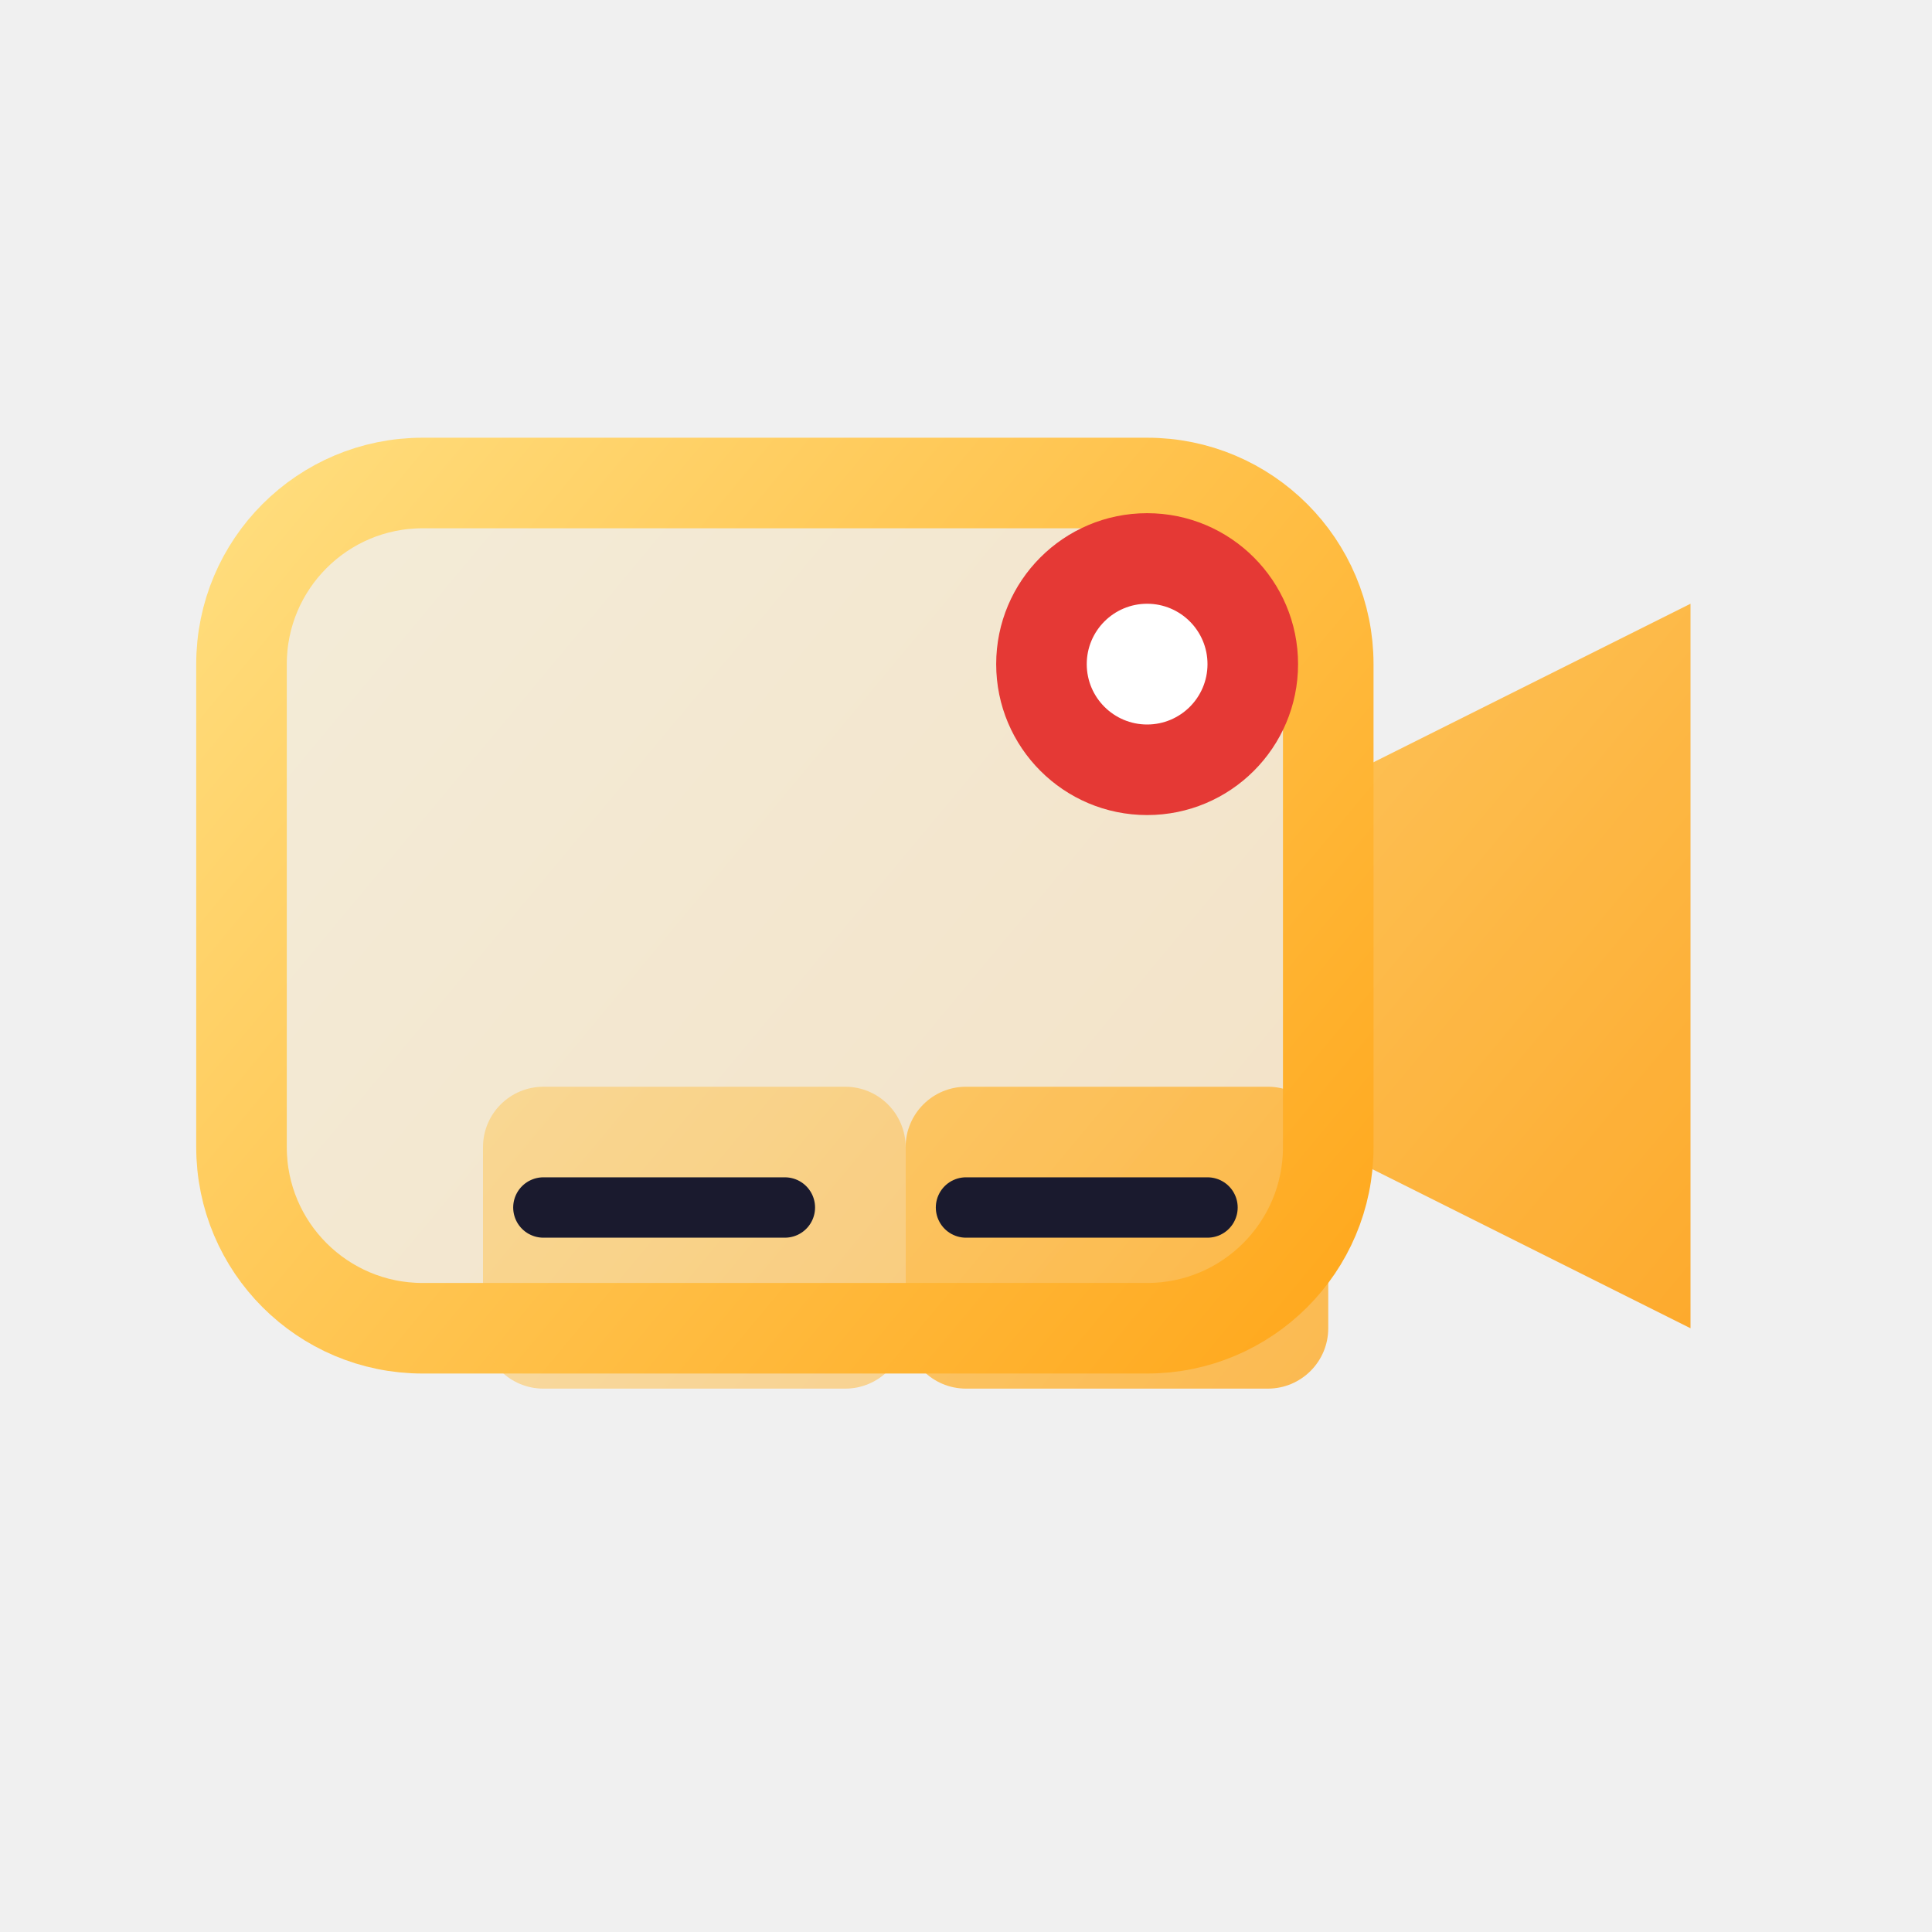
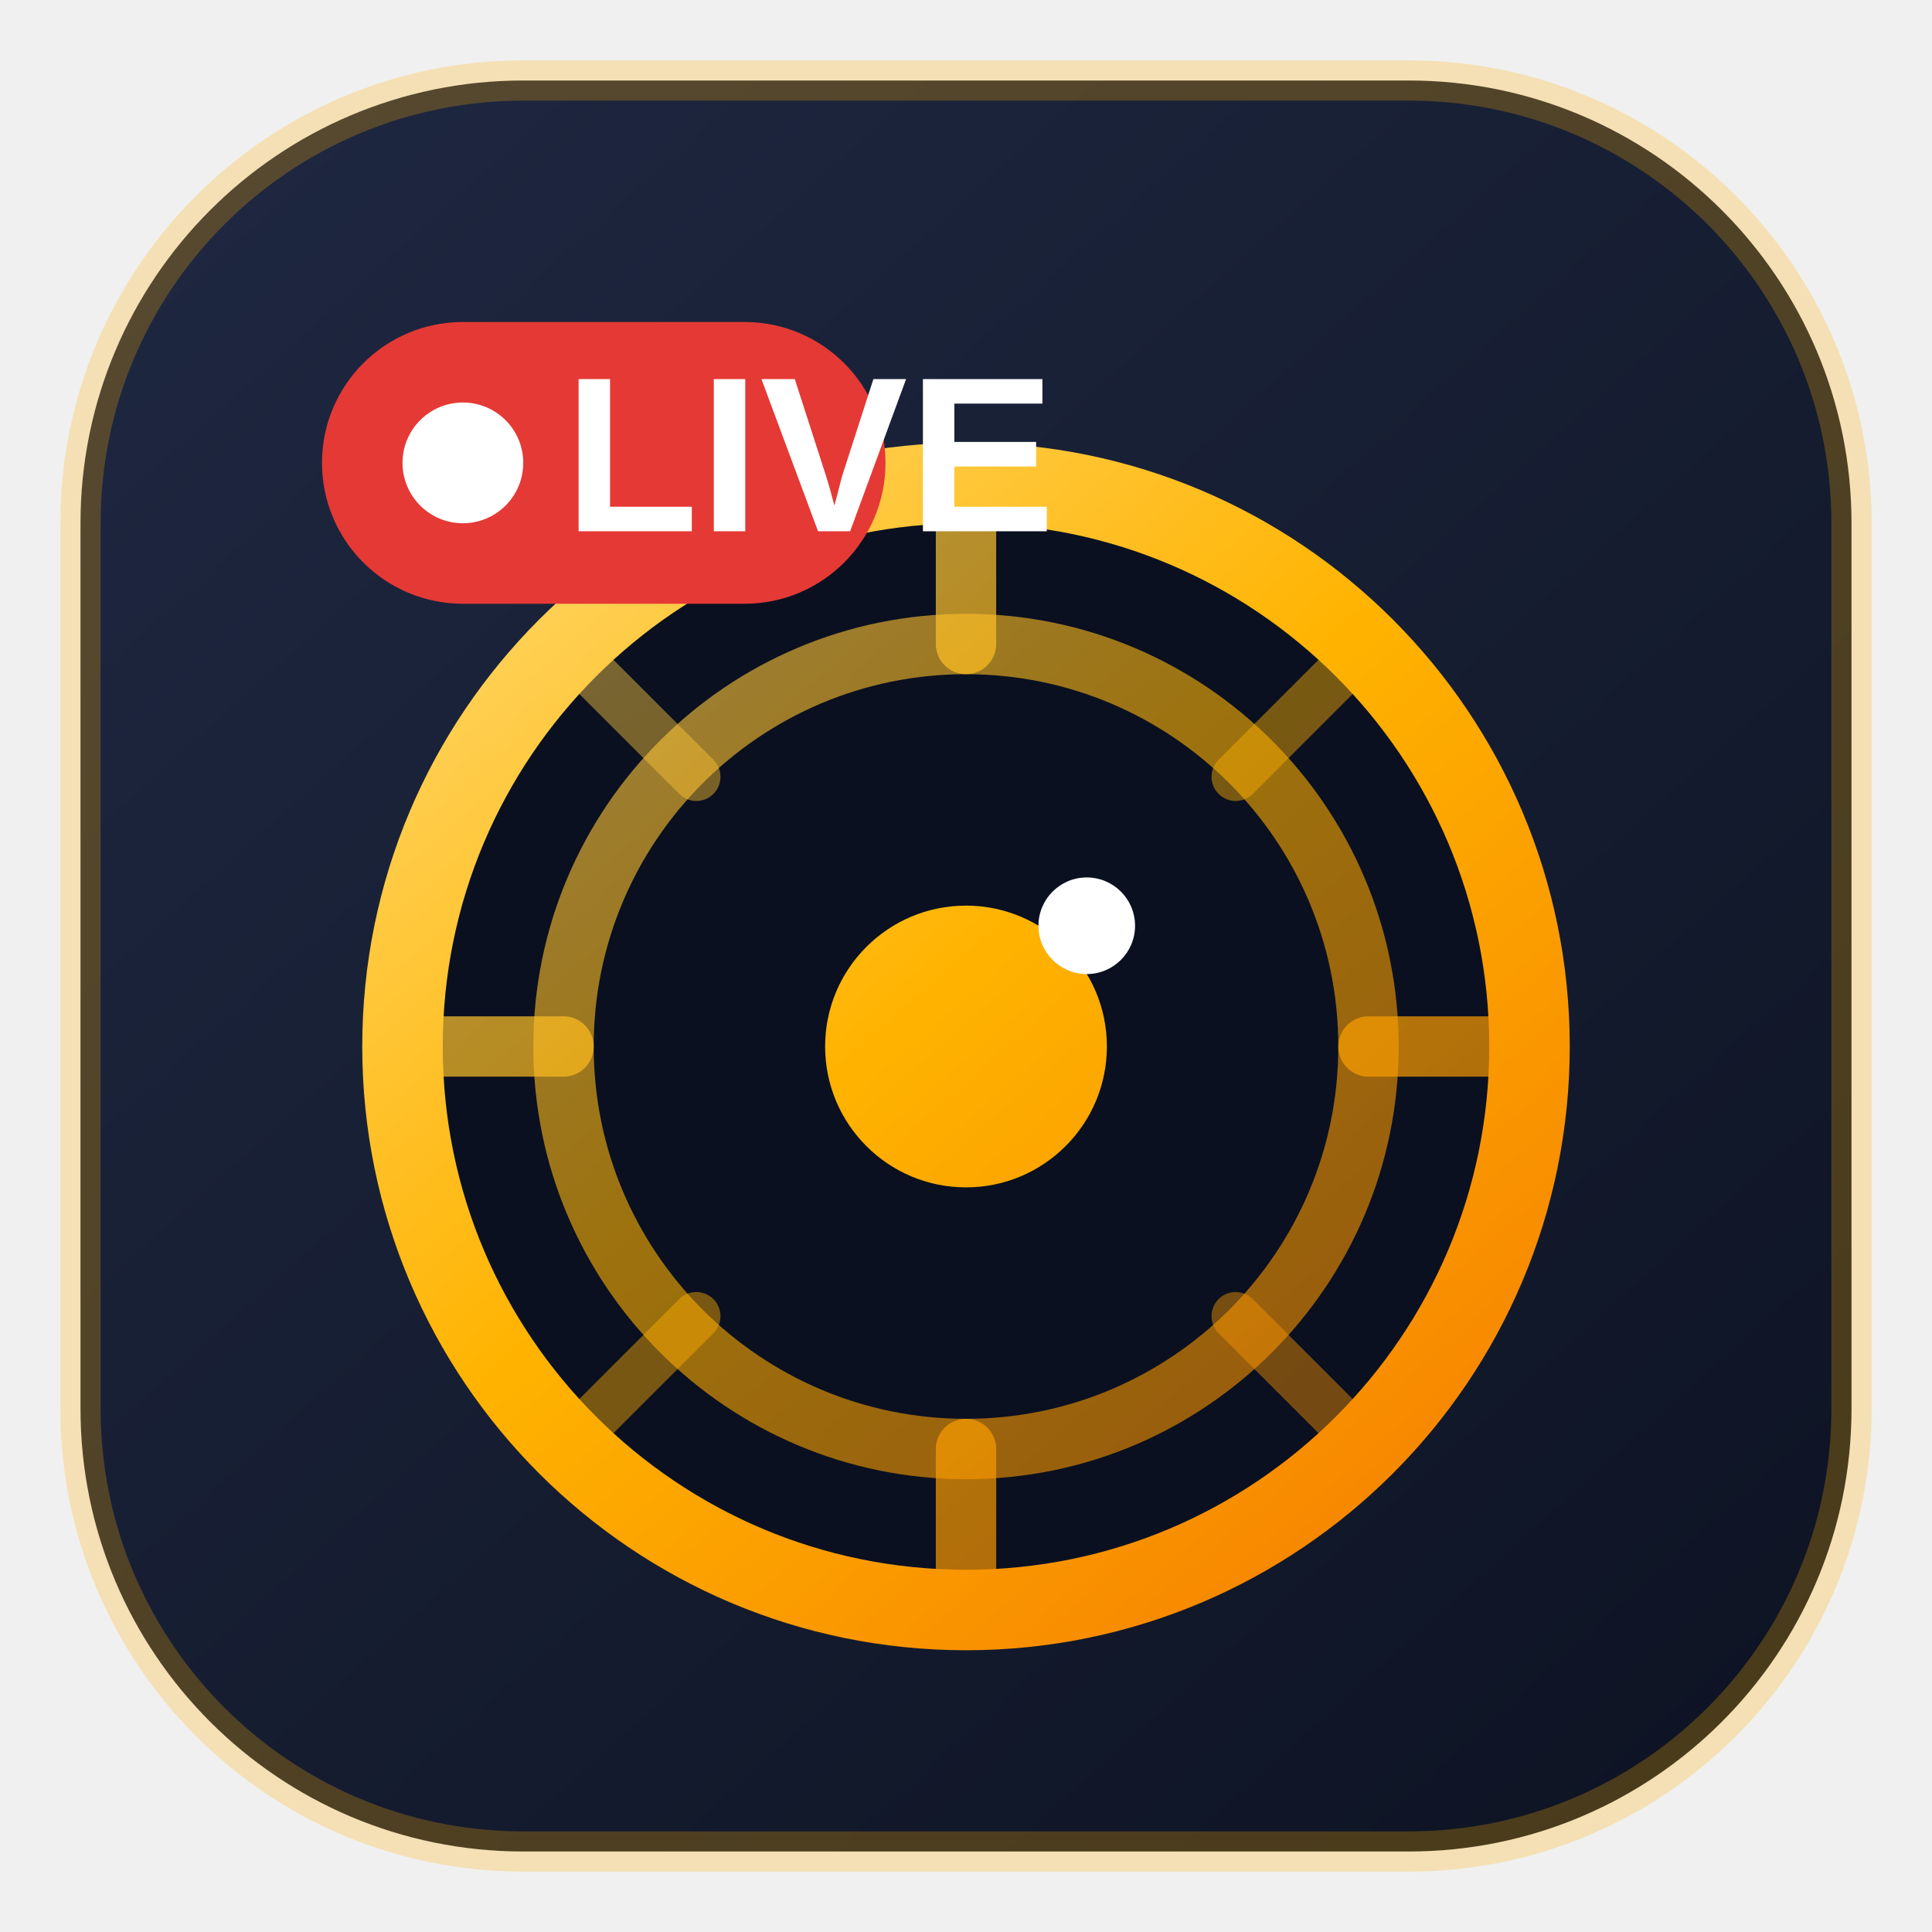
- <svg xmlns="http://www.w3.org/2000/svg" viewBox="0 0 32 32" fill="none" role="img" aria-hidden="true">
+ <svg xmlns="http://www.w3.org/2000/svg" viewBox="0 0 48 48" fill="none" role="img" aria-hidden="true">
  <defs>
-     <linearGradient id="live-g" x1="4" y1="6" x2="28" y2="26" gradientUnits="userSpaceOnUse">
+     <linearGradient id="live-bg" x1="6" y1="4" x2="42" y2="44" gradientUnits="userSpaceOnUse">
+       <stop stop-color="#1E2740" />
+       <stop offset="1" stop-color="#0E1424" />
+     </linearGradient>
+     <linearGradient id="live-gold" x1="10" y1="8" x2="38" y2="40" gradientUnits="userSpaceOnUse">
      <stop stop-color="#FFE082" />
-       <stop offset="1" stop-color="#FF9800" />
+       <stop offset="0.5" stop-color="#FFB300" />
+       <stop offset="1" stop-color="#F57C00" />
    </linearGradient>
  </defs>
-   <rect x="4" y="8" width="18" height="14" rx="3" fill="url(#live-g)" opacity="0.2" />
-   <rect x="4" y="8" width="18" height="14" rx="3" stroke="url(#live-g)" stroke-width="1.5" />
-   <path d="M22 13l6-3v12l-6-3v-6z" fill="url(#live-g)" opacity="0.85" />
-   <circle cx="19" cy="11" r="2.5" fill="#E53935" />
-   <circle cx="19" cy="11" r="1" fill="#fff" />
-   <rect x="8" y="18" width="7" height="5" rx="1" fill="url(#live-g)" opacity="0.5" />
-   <rect x="15" y="18" width="7" height="5" rx="1" fill="url(#live-g)" opacity="0.75" />
-   <path d="M9 20h4M16 20h4" stroke="#1a1a2e" stroke-width="1" stroke-linecap="round" />
+   <rect x="2" y="2" width="44" height="44" rx="11" fill="url(#live-bg)" />
+   <rect x="2" y="2" width="44" height="44" rx="11" stroke="#FFB300" stroke-opacity="0.25" stroke-width="1" />
+   <circle cx="24" cy="26" r="14" fill="#0A1020" stroke="url(#live-gold)" stroke-width="2" />
+   <circle cx="24" cy="26" r="10" fill="none" stroke="url(#live-gold)" stroke-width="1.5" opacity="0.6" />
+   <path d="M24 12v4M24 36v4M10 26h4M34 26h4" stroke="url(#live-gold)" stroke-width="1.5" stroke-linecap="round" opacity="0.7" />
+   <path d="M14.5 16.5l2.8 2.8M30.7 32.7l2.8 2.8M14.5 35.5l2.8-2.8M30.7 19.3l2.8-2.8" stroke="url(#live-gold)" stroke-width="1.2" stroke-linecap="round" opacity="0.45" />
+   <circle cx="24" cy="26" r="3.5" fill="url(#live-gold)" />
+   <circle cx="27" cy="23" r="1.2" fill="#FFFFFF" />
+   <rect x="8" y="8" width="14" height="7" rx="3.5" fill="#E53935" />
+   <circle cx="11.5" cy="11.5" r="1.5" fill="#FFFFFF" />
+   <text x="14" y="13.2" fill="#FFFFFF" font-size="5.5" font-weight="700" font-family="Arial,sans-serif">LIVE</text>
</svg>
